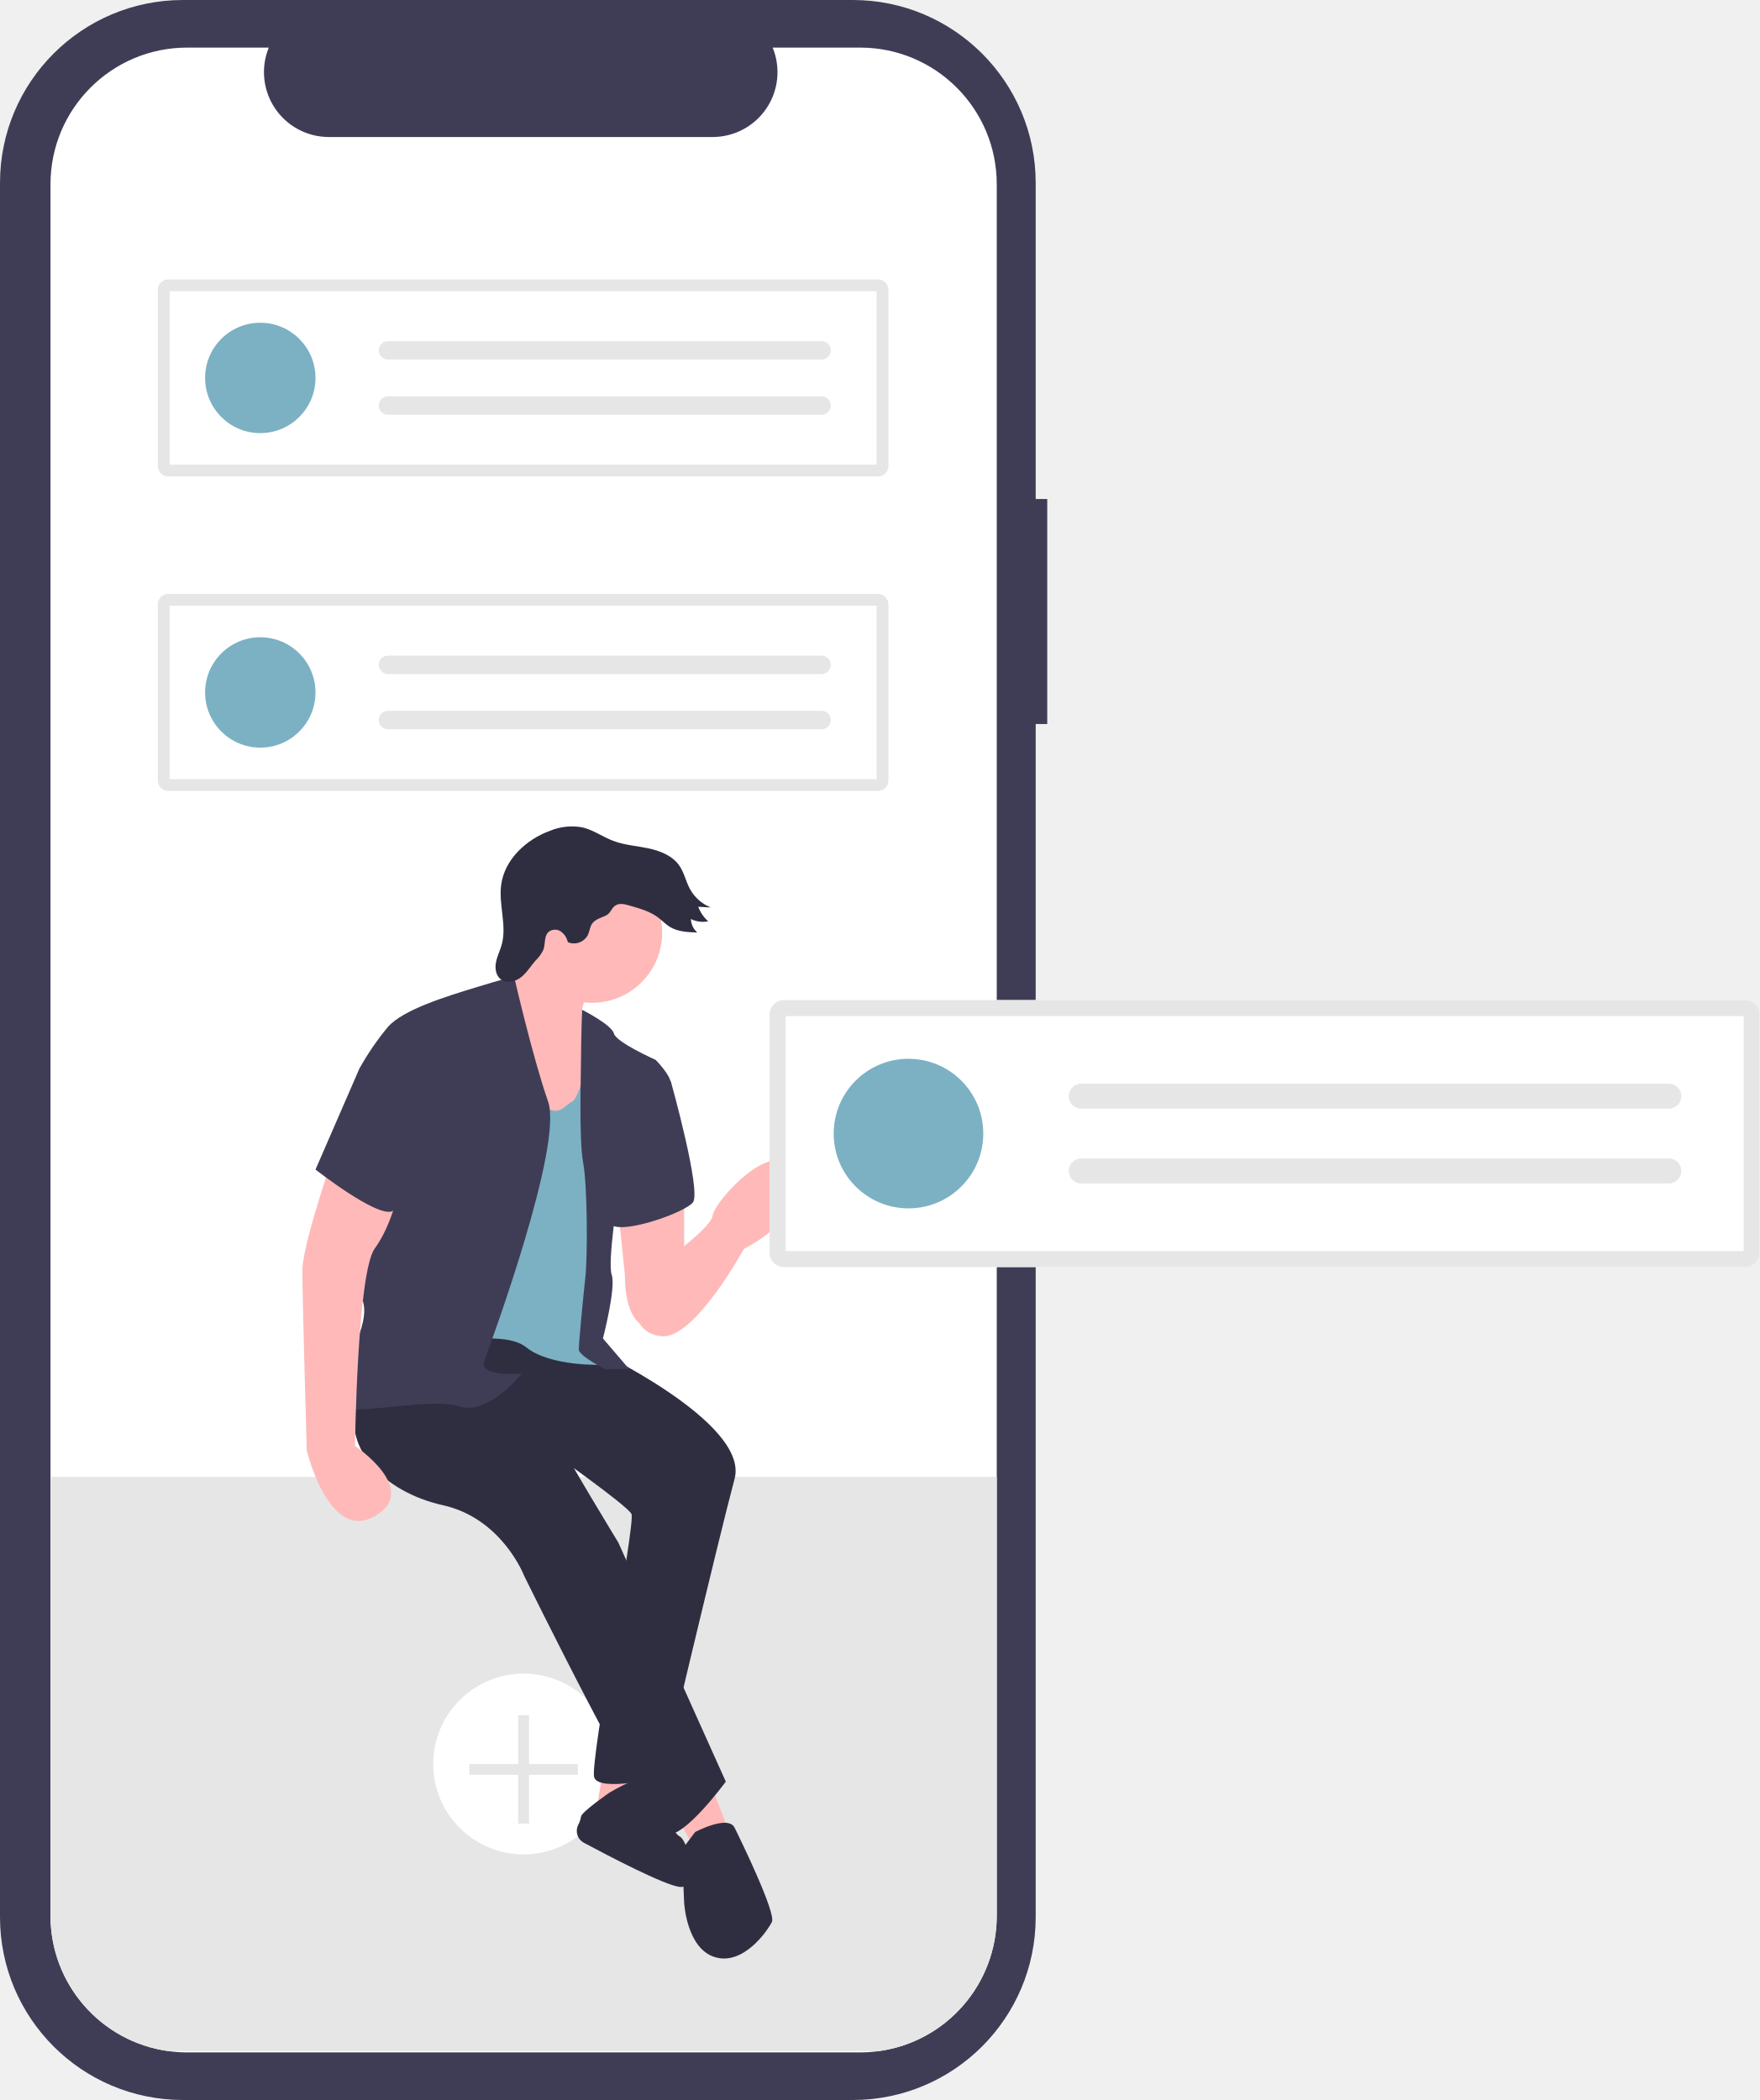
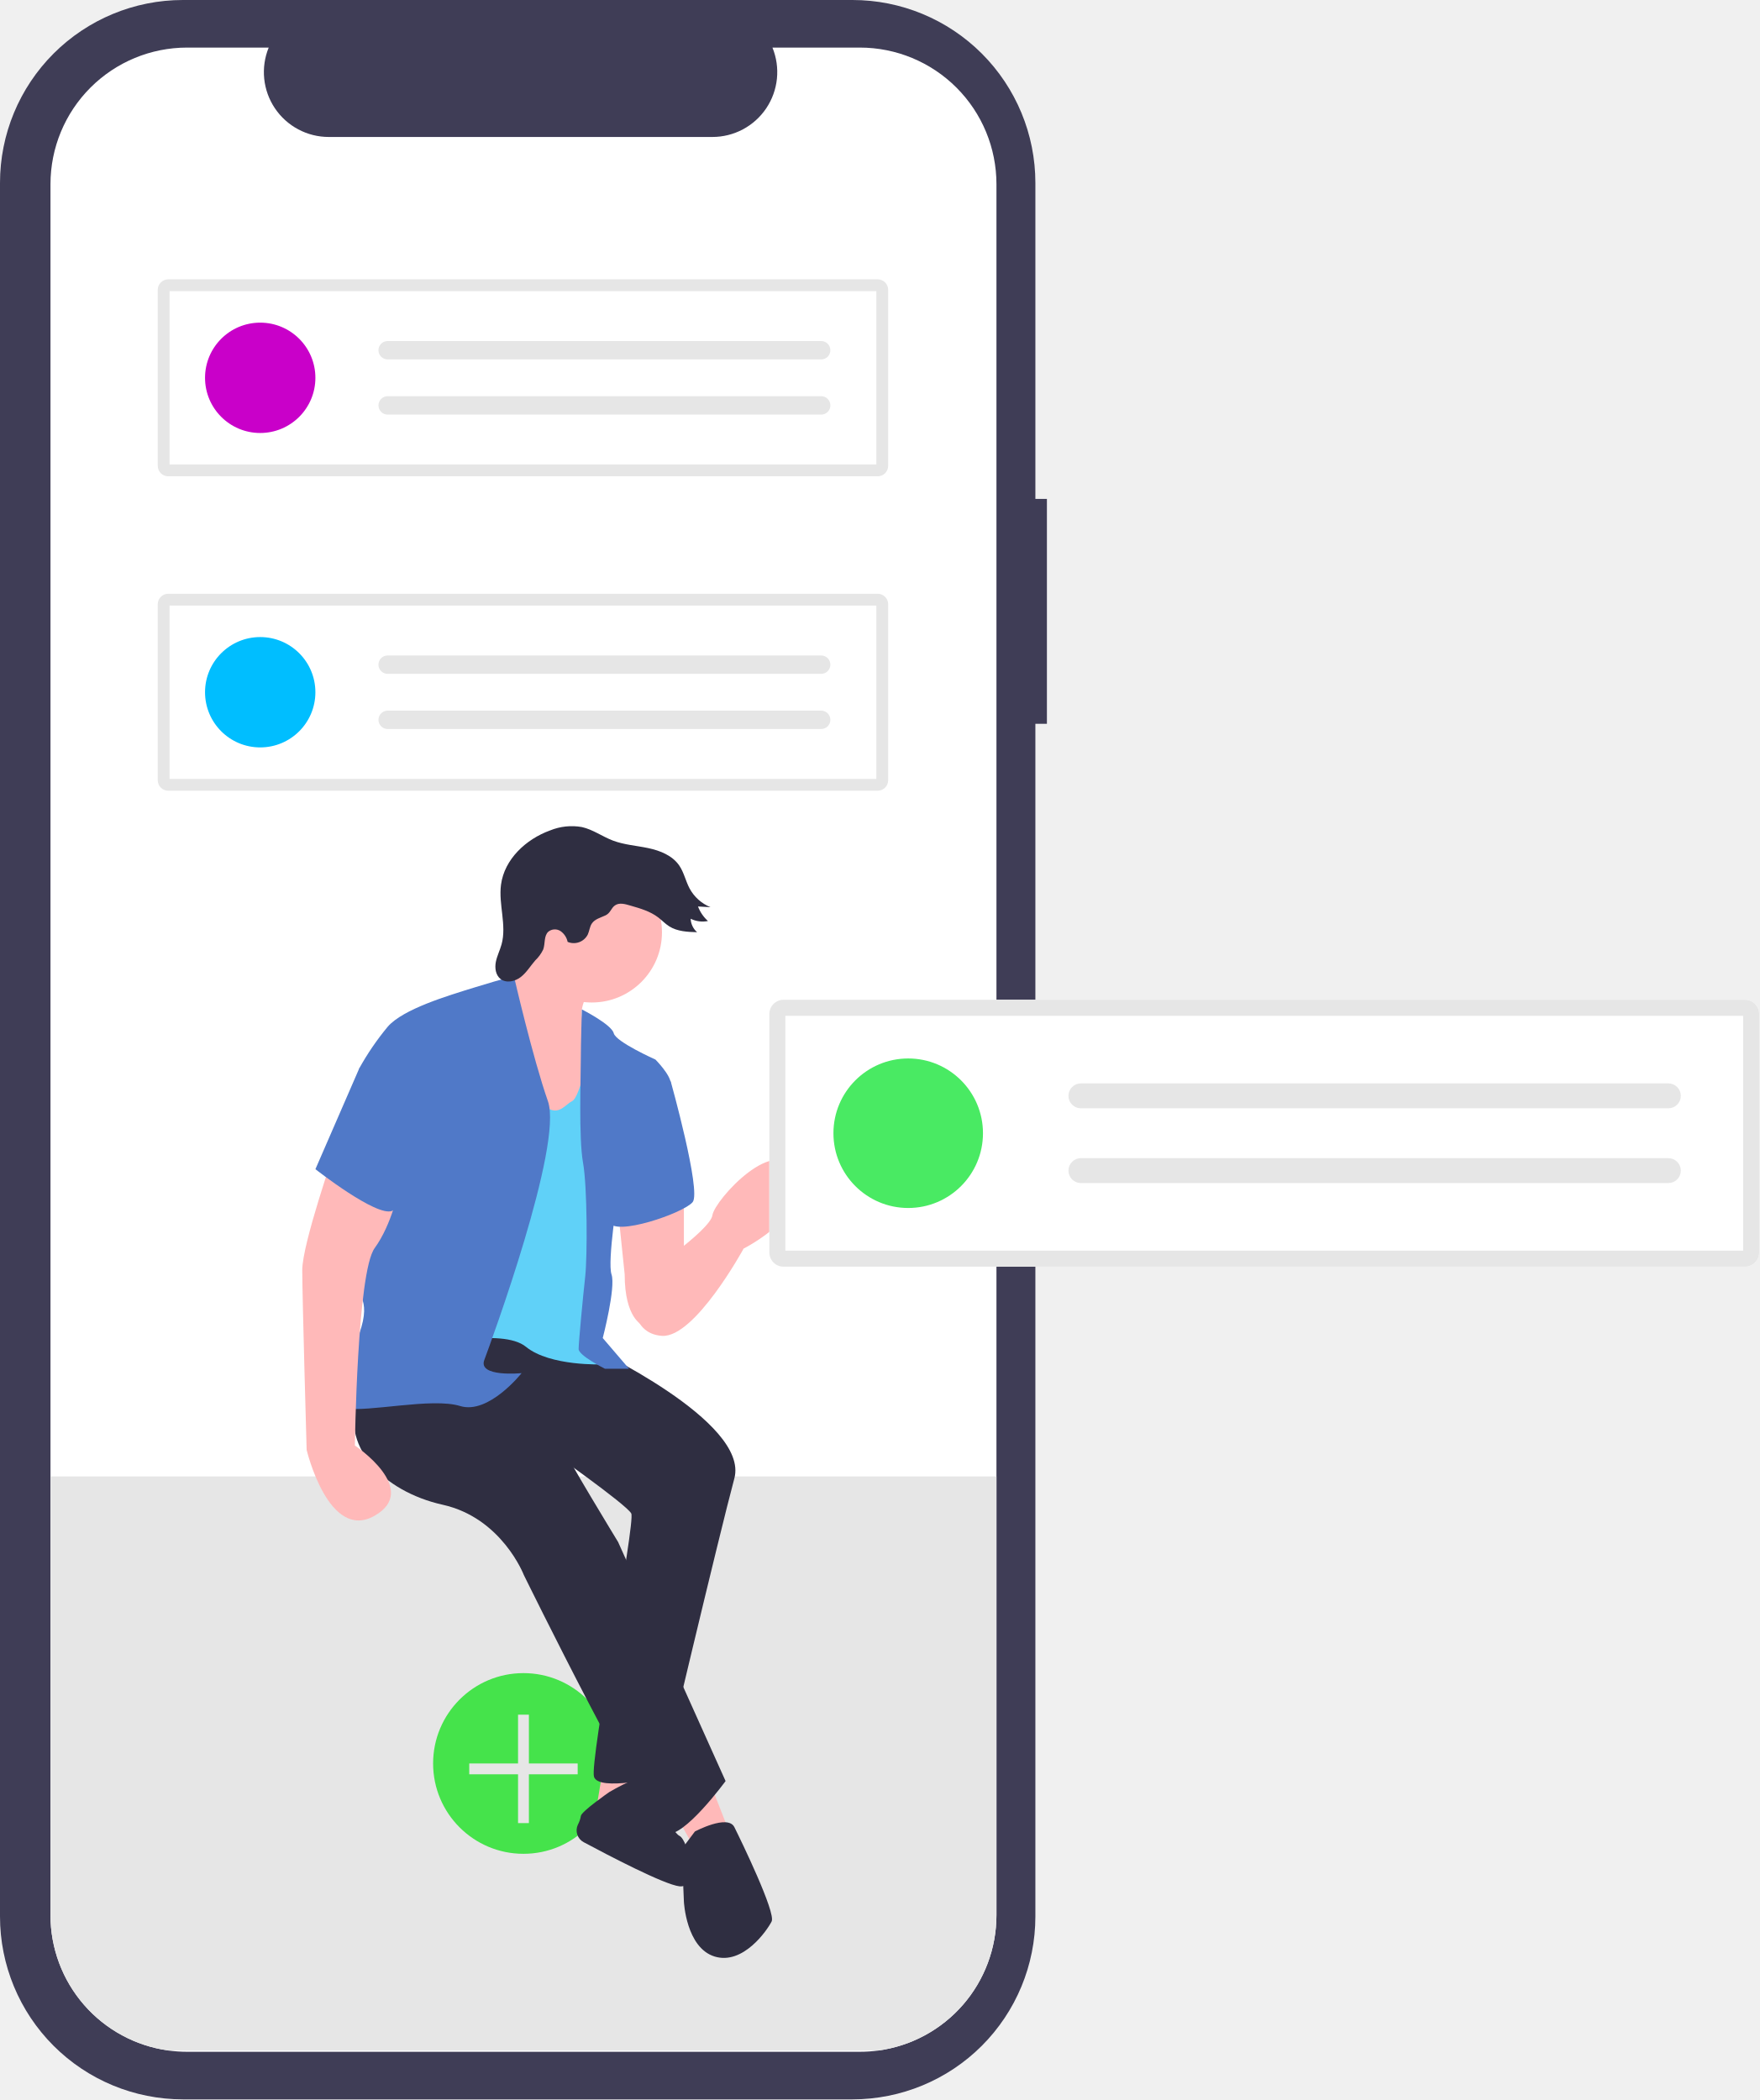
- <svg xmlns="http://www.w3.org/2000/svg" id="e52a4b2b-2a17-41ef-b2dc-8e680caf5c3b" data-name="Layer 1" width="609.767" height="727.778" viewBox="0 0 609.767 727.778">
-   <path d="M658.006,259.058h-3.999V149.513A63.402,63.402,0,0,0,590.605,86.111H358.518a63.402,63.402,0,0,0-63.402,63.402V750.487A63.402,63.402,0,0,0,358.518,813.889H590.605a63.402,63.402,0,0,0,63.402-63.402V337.034h3.999Z" transform="translate(-295.1163 -86.11098)" fill="#3f3d56" />
-   <path d="M640.514,149.955v600.09a47.345,47.345,0,0,1-40.83,46.9,46.768,46.768,0,0,1-6.52.45h-233.21a46.769,46.769,0,0,1-6.52-.45,47.345,47.345,0,0,1-40.82-46.9v-600.09a47.351,47.351,0,0,1,47.35-47.35h28.29a22.486,22.486,0,0,0,20.83,30.99h132.96a22.481,22.481,0,0,0,20.82-30.99h30.3A47.351,47.351,0,0,1,640.514,149.955Z" transform="translate(-295.1163 -86.11098)" fill="#fff" />
-   <path d="M640.514,597.945v152.1a47.345,47.345,0,0,1-40.83,46.9h-246.25a47.345,47.345,0,0,1-40.82-46.9v-152.1Z" transform="translate(-295.1163 -86.11098)" fill="#e6e6e6" />
-   <circle cx="181.447" cy="611.334" r="31.32" fill="#fff" />
-   <polygon points="200.239 611.334 183.327 611.334 183.327 594.421 179.568 594.421 179.568 611.334 162.655 611.334 162.655 615.092 179.568 615.092 179.568 632.005 183.327 632.005 183.327 615.092 200.239 615.092 200.239 611.334" fill="#e6e6e6" />
-   <path d="M532.177,500.548v28.131L517.731,545.405s-6.082-2.281-6.082-17.487L509.368,505.87Z" transform="translate(-295.1163 -86.11098)" fill="#ffb9b9" />
-   <path d="M517.731,528.679s23.569-15.966,24.329-21.288,22.605-29.279,28.891-14.445c5.932,13.999-18.068,25.999-18.068,25.999s-16.906,31.022-28.31,30.262S513.169,534.001,517.731,528.679Z" transform="translate(-295.1163 -86.11098)" fill="#ffb9b9" />
-   <polygon points="208.93 613.633 206.649 627.319 218.814 624.277 218.814 613.633 208.93 613.633" fill="#ffb9b9" />
-   <path d="M506.327,707.347s14.06-8.33,14.633-4.545,6.655,18.23,9.696,19.751,6.843,18.247,0,17.487c-5.3-.589-24.738-10.755-33.234-15.31a4.643,4.643,0,0,1-1.996-6.067,9.579,9.579,0,0,0,1.017-2.952C496.443,714.189,506.327,707.347,506.327,707.347Z" transform="translate(-295.1163 -86.11098)" fill="#2f2e41" />
-   <path d="M499.484,553.008s55.501,25.85,50.179,45.617-25.089,103.399-25.089,103.399-22.048,5.322-23.569,0,14.445-88.193,12.925-91.235-29.651-22.809-29.651-22.809l-57.782-24.329,24.329-22.809Z" transform="translate(-295.1163 -86.11098)" fill="#2f2e41" />
-   <polygon points="246.184 618.195 253.027 635.682 240.862 641.004 233.259 627.319 246.184 618.195" fill="#ffb9b9" />
-   <path d="M500.245,428.321s-6.843,9.123-1.521,13.685,1.521,21.288,1.521,21.288l-6.843,19.007-27.37-5.322V445.808l1.521-15.206S481.237,417.677,482.758,407.793,500.245,428.321,500.245,428.321Z" transform="translate(-295.1163 -86.11098)" fill="#ffb9b9" />
-   <path d="M454.627,546.926s35.734,39.535,35.734,41.056S509.368,620.674,509.368,620.674l37.254,82.871s-14.445,19.767-20.528,18.247-49.419-89.714-49.419-89.714-7.603-19.767-28.131-24.329-36.494-20.528-28.891-38.775S454.627,546.926,454.627,546.926Z" transform="translate(-295.1163 -86.11098)" fill="#2f2e41" />
-   <circle cx="205.128" cy="323.203" r="24.329" fill="#ffb9b9" />
-   <path d="M499.484,448.849s-3.041,17.487-6.082,19.007-5.322,6.843-12.165-.76-12.925-22.809-12.925-22.809l-23.569,28.891-2.281,79.83s26.61-6.843,34.973,0,26.61,6.082,26.61,6.082l-3.801-15.206,3.041-25.85-.76-23.569-.76-16.726Z" transform="translate(-295.1163 -86.11098)" fill="#7cb1c3" />
-   <path d="M496.806,436.052s10.281,5.194,11.042,8.235,14.445,9.123,14.445,9.123,5.322,5.322,5.322,8.363S509.368,499.788,509.368,499.788s-3.801,23.569-2.281,28.131-3.041,22.048-3.041,22.048l9.123,10.644h-8.363s-9.123-4.562-9.123-6.843,1.521-18.247,2.281-25.09.76-31.172-.76-39.535-.76-30.412-.76-35.734S496.806,436.052,496.806,436.052Z" transform="translate(-295.1163 -86.11098)" fill="#3f3d56" />
-   <path d="M473.254,424.507s-3.421.773-13.305,3.814-25.09,7.603-30.412,13.685a94.247,94.247,0,0,0-9.884,14.445l3.041,54.741s-6.082,11.404-5.322,17.487,6.843,6.843,2.281,19.767-13.685,24.329-5.322,25.85,30.412-3.801,40.295-.76,21.288-11.404,21.288-11.404-15.206,1.521-12.925-4.562,27.37-74.508,22.048-89.714S473.254,424.507,473.254,424.507Z" transform="translate(-295.1163 -86.11098)" fill="#3f3d56" />
-   <path d="M523.814,457.972l3.801,3.041s10.644,38.014,7.603,41.816-27.37,12.165-28.891,6.843S523.814,457.972,523.814,457.972Z" transform="translate(-295.1163 -86.11098)" fill="#3f3d56" />
-   <path d="M411.291,484.582s-11.404,32.692-11.404,41.816,1.521,62.344,1.521,62.344,7.603,31.945,23.569,22.822-6.843-24.343-6.843-24.343.76-60.063,6.843-68.426,8.363-20.528,8.363-20.528Z" transform="translate(-295.1163 -86.11098)" fill="#ffb9b9" />
-   <path d="M535.978,721.032s11.404-6.082,13.685-1.521,14.445,29.651,12.925,32.692-9.884,15.206-19.767,12.165-10.644-19.007-10.644-19.007l-.76-18.247Z" transform="translate(-295.1163 -86.11098)" fill="#2f2e41" />
-   <path d="M505.009,403.437c-1.676.789-3.664,1.26-4.717,2.784-.78,1.129-.858,2.596-1.427,3.845a5.437,5.437,0,0,1-6.995,2.558,6.032,6.032,0,0,0-2.46-3.736,3.583,3.583,0,0,0-4.254.234c-1.567,1.494-1.012,4.099-1.744,6.137a12.953,12.953,0,0,1-2.786,3.82c-1.664,1.92-2.99,4.172-4.994,5.734s-5.043,2.239-7.034.66c-1.674-1.327-2.021-3.776-1.615-5.874s1.415-4.029,1.983-6.088c1.848-6.692-1.098-13.836-.187-20.718,1.168-8.818,8.663-15.784,17.029-18.807a19.922,19.922,0,0,1,10.994-1.165c3.826.854,7.094,3.29,10.759,4.683,3.919,1.49,8.18,1.75,12.28,2.621s8.321,2.555,10.7,6.006c1.66,2.407,2.23,5.397,3.606,7.977a14.311,14.311,0,0,0,7.249,6.494l-4.335-.247a12.777,12.777,0,0,0,3.454,5.041,9.269,9.269,0,0,1-6.001-.793A6.523,6.523,0,0,0,536.752,409.28c-3.336-.1-6.853-.254-9.672-2.041-1.381-.875-2.506-2.094-3.806-3.086-2.769-2.115-6.205-3.118-9.554-4.079-1.759-.505-3.875-1.207-5.466-.075C506.93,400.94,506.721,402.631,505.009,403.437Z" transform="translate(-295.1163 -86.11098)" fill="#2f2e41" />
-   <path d="M431.058,447.328,419.654,456.452,404.448,491.425s21.288,16.726,26.61,14.445,14.445-42.576,14.445-42.576Z" transform="translate(-295.1163 -86.11098)" fill="#3f3d56" />
-   <ellipse cx="577.427" cy="499.71" rx="0.442" ry="0.376" transform="translate(-471.3144 536.8117) rotate(-50.15848)" fill="#f2f2f2" />
-   <path d="M566.731,432.699a4.942,4.942,0,0,0-4.937,4.937v82.657a4.942,4.942,0,0,0,4.937,4.937H899.947a4.942,4.942,0,0,0,4.937-4.937v-82.657a4.942,4.942,0,0,0-4.937-4.937Z" transform="translate(-295.1163 -86.11098)" fill="#fff" />
-   <path d="M566.731,432.699a4.942,4.942,0,0,0-4.937,4.937v82.657a4.942,4.942,0,0,0,4.937,4.937H899.947a4.942,4.942,0,0,0,4.937-4.937v-82.657a4.942,4.942,0,0,0-4.937-4.937Z" transform="translate(-295.1163 -86.11098)" fill="#e6e6e6" />
-   <path d="M567.347,519.675H899.33V438.253H567.347Z" transform="translate(-295.1163 -86.11098)" fill="#fff" />
-   <circle cx="314.809" cy="392.853" r="25.917" fill="#7cb1c3" />
-   <path d="M669.781,461.686a4.319,4.319,0,0,0,0,8.639H873.413a4.319,4.319,0,0,0,0-8.639Z" transform="translate(-295.1163 -86.11098)" fill="#e6e6e6" />
-   <path d="M669.781,487.603a4.319,4.319,0,0,0,0,8.639H873.413a4.319,4.319,0,0,0,0-8.639Z" transform="translate(-295.1163 -86.11098)" fill="#e6e6e6" />
-   <path d="M353.437,182.945a3.647,3.647,0,0,0-3.643,3.643v60.998a3.647,3.647,0,0,0,3.643,3.643H599.34a3.647,3.647,0,0,0,3.643-3.643v-60.998a3.647,3.647,0,0,0-3.643-3.643Z" transform="translate(-295.1163 -86.11098)" fill="#fff" />
-   <path d="M353.437,182.945a3.647,3.647,0,0,0-3.643,3.643v60.998a3.647,3.647,0,0,0,3.643,3.643H599.34a3.647,3.647,0,0,0,3.643-3.643v-60.998a3.647,3.647,0,0,0-3.643-3.643Z" transform="translate(-295.1163 -86.11098)" fill="#e6e6e6" />
-   <path d="M353.892,247.131H598.884V187.043H353.892Z" transform="translate(-295.1163 -86.11098)" fill="#fff" />
-   <circle cx="90.197" cy="130.976" r="19.126" fill="#7cb1c3" />
-   <path d="M429.485,204.336a3.188,3.188,0,0,0,0,6.375H579.758a3.188,3.188,0,1,0,0-6.375Z" transform="translate(-295.1163 -86.11098)" fill="#e6e6e6" />
-   <path d="M429.485,223.462a3.188,3.188,0,0,0,0,6.375H579.758a3.188,3.188,0,1,0,0-6.375Z" transform="translate(-295.1163 -86.11098)" fill="#e6e6e6" />
-   <path d="M353.437,291.945a3.647,3.647,0,0,0-3.643,3.643v60.998a3.647,3.647,0,0,0,3.643,3.643H599.34a3.647,3.647,0,0,0,3.643-3.643v-60.998a3.647,3.647,0,0,0-3.643-3.643Z" transform="translate(-295.1163 -86.11098)" fill="#fff" />
-   <path d="M353.437,291.945a3.647,3.647,0,0,0-3.643,3.643v60.998a3.647,3.647,0,0,0,3.643,3.643H599.34a3.647,3.647,0,0,0,3.643-3.643v-60.998a3.647,3.647,0,0,0-3.643-3.643Z" transform="translate(-295.1163 -86.11098)" fill="#e6e6e6" />
-   <path d="M353.892,356.131H598.884V296.043H353.892Z" transform="translate(-295.1163 -86.11098)" fill="#fff" />
-   <circle cx="90.197" cy="239.976" r="19.126" fill="#7cb1c3" />
-   <path d="M429.485,313.336a3.188,3.188,0,0,0,0,6.375H579.758a3.188,3.188,0,1,0,0-6.375Z" transform="translate(-295.1163 -86.11098)" fill="#e6e6e6" />
-   <path d="M429.485,332.462a3.188,3.188,0,0,0,0,6.375H579.758a3.188,3.188,0,1,0,0-6.375Z" transform="translate(-295.1163 -86.11098)" fill="#e6e6e6" />
+ <svg xmlns="http://www.w3.org/2000/svg" width="610" height="728" viewBox="0 0 610 728" fill="none">
+   <g id="home-svg 1" clip-path="url(#clip0)">
+     <g id="phone">
+       <path id="Vector" d="M362.889 172.947H358.891V63.402C358.891 46.587 352.211 30.46 340.321 18.57C328.43 6.68 312.304 1.85653e-05 295.489 1.77721e-10H63.402C46.587 -3.97823e-05 30.46 6.68 18.57 18.57C6.68 30.46 4.50868e-05 46.587 0 63.402V664.376C-7.9565e-06 681.191 6.68 697.318 18.57 709.208C30.46 721.098 46.587 727.778 63.402 727.778H295.488C312.304 727.778 328.43 721.098 340.32 709.208C352.211 697.318 358.89 681.191 358.89 664.376V250.923H362.889L362.889 172.947Z" fill="#3F3D56" />
+       <path id="Vector_2" d="M345.397 63.844V663.934C345.399 675.363 341.266 686.407 333.761 695.027C326.257 703.647 315.888 709.261 304.567 710.834C302.407 711.136 300.229 711.286 298.048 711.284H64.838C62.656 711.286 60.478 711.136 58.318 710.834C46.999 709.259 36.632 703.644 29.13 695.024C21.627 686.404 17.496 675.361 17.497 663.934V63.844C17.498 51.286 22.486 39.242 31.366 30.363C40.246 21.483 52.29 16.494 64.847 16.494H93.138C91.742 19.91 91.209 23.616 91.584 27.287C91.96 30.957 93.233 34.479 95.291 37.542C97.35 40.604 100.13 43.113 103.387 44.846C106.644 46.58 110.278 47.486 113.967 47.484H246.928C250.617 47.486 254.25 46.58 257.507 44.846C260.763 43.111 263.542 40.602 265.6 37.54C267.657 34.477 268.929 30.956 269.304 27.285C269.679 23.615 269.144 19.909 267.748 16.494H298.048C310.605 16.494 322.649 21.483 331.529 30.363C340.409 39.242 345.397 51.286 345.397 63.844Z" fill="white" />
+       <path id="Vector_3" d="M345.397 511.834V663.934C345.399 675.363 341.266 686.407 333.761 695.027C326.257 703.647 315.888 709.261 304.567 710.834H58.318C46.999 709.259 36.632 703.644 29.13 695.024C21.627 686.404 17.496 675.361 17.497 663.934V511.834H345.397Z" fill="#E6E6E6" />
+       <path id="Vector_4" d="M181.447 642.654C198.745 642.654 212.767 628.631 212.767 611.334C212.767 594.036 198.745 580.014 181.447 580.014C164.15 580.014 150.127 594.036 150.127 611.334C150.127 628.631 164.15 642.654 181.447 642.654Z" fill="#45E34B" />
+       <path id="Vector_5" d="M200.239 611.334H183.327V594.421H179.568V611.334H162.655V615.092H179.568V632.005H183.327V615.092H200.239V611.334Z" fill="#E6E6E6" />
+       <path id="Vector_6" d="M282.6 413.84C282.756 413.653 282.754 413.393 282.594 413.26C282.434 413.127 282.178 413.171 282.022 413.358C281.866 413.545 281.869 413.805 282.028 413.938C282.188 414.071 282.444 414.028 282.6 413.84Z" fill="#F2F2F2" />
+     </g>
+     <g id="person">
+       <path id="Vector_7" d="M237.06 414.438V442.568L222.615 459.295C222.615 459.295 216.533 457.014 216.533 441.808L214.252 419.76L237.06 414.438Z" fill="#FFB9B9" />
+       <path id="Vector_8" d="M222.615 442.568C222.615 442.568 246.184 426.602 246.944 421.28C247.704 415.958 269.55 392.001 275.835 406.835C281.768 420.834 257.767 432.834 257.767 432.834C257.767 432.834 240.862 463.856 229.458 463.096C218.053 462.336 218.053 447.89 222.615 442.568Z" fill="#FFB9B9" />
+       <path id="Vector_9" d="M208.93 613.633L206.649 627.319L218.814 624.277V613.633H208.93Z" fill="#FFB9B9" />
+       <path id="Vector_10" d="M211.211 621.236C211.211 621.236 225.27 612.906 225.843 616.691C226.416 620.476 232.499 634.921 235.54 636.442C238.581 637.962 242.382 654.689 235.54 653.928C230.24 653.339 210.802 643.173 202.306 638.618C201.26 638.054 200.47 637.111 200.099 635.983C199.727 634.854 199.803 633.626 200.31 632.551C200.808 631.629 201.152 630.632 201.327 629.599C201.327 628.078 211.211 621.236 211.211 621.236Z" fill="#2F2E41" />
+       <path id="Vector_11" d="M204.368 466.897C204.368 466.897 259.869 492.747 254.547 512.515C249.225 532.282 229.458 615.914 229.458 615.914C229.458 615.914 207.409 621.236 205.889 615.914C204.368 610.592 220.334 527.72 218.814 524.679C217.293 521.638 189.162 501.87 189.162 501.87L131.38 477.541L155.71 454.733L204.368 466.897Z" fill="#2F2E41" />
+       <path id="Vector_12" d="M246.184 618.195L253.027 635.682L240.862 641.004L233.259 627.319L246.184 618.195Z" fill="#FFB9B9" />
+       <path id="Vector_13" d="M205.128 342.21C205.128 342.21 198.286 351.333 203.608 355.895C208.93 360.457 205.128 377.183 205.128 377.183L198.286 396.19L170.915 390.868V359.697L172.436 344.491C172.436 344.491 186.121 331.566 187.642 321.682C189.162 311.799 205.128 342.21 205.128 342.21Z" fill="#FFB9B9" />
+       <path id="Vector_14" d="M159.511 460.815C159.511 460.815 195.245 500.35 195.245 501.87C195.245 503.391 214.252 534.563 214.252 534.563L251.506 617.434C251.506 617.434 237.06 637.202 230.978 635.681C224.896 634.161 181.559 545.967 181.559 545.967C181.559 545.967 173.956 526.2 153.429 521.638C132.901 517.076 116.935 501.11 124.538 482.863C132.14 464.616 159.511 460.815 159.511 460.815Z" fill="#2F2E41" />
+       <path id="Vector_15" d="M205.128 347.532C218.565 347.532 229.458 336.639 229.458 323.203C229.458 309.766 218.565 298.874 205.128 298.874C191.692 298.874 180.799 309.766 180.799 323.203C180.799 336.639 191.692 347.532 205.128 347.532Z" fill="#FFB9B9" />
+       <path id="Vector_16" d="M204.368 362.738C204.368 362.738 201.327 380.224 198.286 381.745C195.245 383.266 192.964 388.588 186.121 380.985C179.279 373.382 173.196 358.176 173.196 358.176L149.627 387.067L147.346 466.897C147.346 466.897 173.957 460.055 182.32 466.897C190.683 473.74 208.93 472.98 208.93 472.98L205.128 457.774L208.17 431.924L207.409 408.355L206.649 391.629L204.368 362.738Z" fill="#60D1F8" />
+       <path id="Vector_17" d="M201.69 349.941C201.69 349.941 211.971 355.135 212.731 358.176C213.491 361.217 227.177 367.3 227.177 367.3C227.177 367.3 232.499 372.622 232.499 375.663C232.499 378.704 214.252 413.677 214.252 413.677C214.252 413.677 210.45 437.246 211.971 441.808C213.491 446.37 208.93 463.856 208.93 463.856L218.053 474.5H209.69C209.69 474.5 200.567 469.938 200.567 467.658C200.567 465.377 202.087 449.411 202.847 442.568C203.608 435.725 203.608 411.396 202.087 403.033C200.567 394.67 201.327 372.622 201.327 367.299C201.327 361.977 201.69 349.941 201.69 349.941Z" fill="#5079C8" />
+       <path id="Vector_18" d="M178.138 338.396C178.138 338.396 174.717 339.169 164.833 342.21C154.949 345.251 139.744 349.813 134.422 355.895C130.686 360.393 127.377 365.229 124.538 370.341L127.579 425.081C127.579 425.081 121.497 436.486 122.257 442.568C123.017 448.65 129.1 449.411 124.538 462.336C119.976 475.26 110.853 486.665 119.216 488.185C127.579 489.706 149.627 484.384 159.511 487.425C169.395 490.466 180.799 476.021 180.799 476.021C180.799 476.021 165.593 477.541 167.874 471.459C170.155 465.377 195.245 396.951 189.923 381.745C184.601 366.539 178.138 338.396 178.138 338.396Z" fill="#5079C8" />
+       <path id="Vector_19" d="M228.697 371.861L232.499 374.902C232.499 374.902 243.143 412.917 240.102 416.718C237.06 420.52 212.731 428.883 211.211 423.561C209.69 418.239 228.697 371.861 228.697 371.861Z" fill="#5079C8" />
+       <path id="Vector_20" d="M116.175 398.471C116.175 398.471 104.77 431.164 104.77 440.287C104.77 449.411 106.291 502.631 106.291 502.631C106.291 502.631 113.894 534.576 129.86 525.453C145.826 516.329 123.017 501.11 123.017 501.11C123.017 501.11 123.777 441.048 129.86 432.684C135.942 424.321 138.223 412.157 138.223 412.157L116.175 398.471Z" fill="#FFB9B9" />
+       <path id="Vector_21" d="M240.862 634.921C240.862 634.921 252.266 628.839 254.547 633.401C256.828 637.962 268.993 663.052 267.472 666.093C265.951 669.134 257.588 681.299 247.704 678.258C237.821 675.217 237.06 659.25 237.06 659.25L236.3 641.004L240.862 634.921Z" fill="#2F2E41" />
+       <path id="Vector_22" d="M209.892 317.326C208.216 318.115 206.228 318.586 205.175 320.11C204.395 321.239 204.317 322.706 203.748 323.955C203.126 325.192 202.057 326.145 200.757 326.62C199.457 327.096 198.025 327.057 196.753 326.514C196.442 324.999 195.561 323.662 194.293 322.778C193.652 322.356 192.893 322.152 192.127 322.194C191.362 322.236 190.63 322.522 190.039 323.011C188.472 324.505 189.027 327.11 188.295 329.148C187.609 330.582 186.665 331.877 185.509 332.969C183.845 334.889 182.519 337.141 180.515 338.703C178.512 340.265 175.472 340.941 173.482 339.363C171.807 338.035 171.46 335.587 171.867 333.489C172.273 331.392 173.282 329.46 173.85 327.401C175.698 320.709 172.752 313.565 173.664 306.683C174.831 297.864 182.327 290.899 190.693 287.876C194.174 286.458 197.985 286.054 201.687 286.711C205.513 287.565 208.781 290.001 212.445 291.394C216.364 292.884 220.625 293.144 224.725 294.015C228.826 294.886 233.046 296.57 235.426 300.021C237.085 302.428 237.656 305.418 239.031 307.998C240.615 310.943 243.179 313.241 246.28 314.492L241.945 314.245C242.672 316.18 243.857 317.91 245.399 319.286C243.367 319.701 241.254 319.421 239.398 318.493C239.432 319.384 239.648 320.258 240.033 321.063C240.417 321.867 240.963 322.584 241.636 323.169C238.3 323.069 234.783 322.915 231.964 321.128C230.583 320.253 229.458 319.034 228.158 318.042C225.389 315.927 221.954 314.924 218.605 313.962C216.846 313.458 214.729 312.756 213.139 313.887C211.814 314.829 211.605 316.52 209.892 317.326Z" fill="#2F2E41" />
+       <path id="Vector_23" d="M135.942 361.217L124.538 370.341L109.332 405.314C109.332 405.314 130.62 422.04 135.942 419.76C141.264 417.479 150.388 377.183 150.388 377.183L135.942 361.217Z" fill="#5079C8" />
+     </g>
+     <g id="cards">
+       <g id="Group 24">
+         <path id="Vector_24" d="M271.614 346.588C270.305 346.589 269.051 347.11 268.125 348.035C267.2 348.961 266.679 350.215 266.678 351.524V434.181C266.679 435.49 267.2 436.745 268.125 437.671C269.051 438.596 270.305 439.117 271.614 439.118H604.831C606.14 439.117 607.395 438.596 608.32 437.671C609.246 436.745 609.766 435.49 609.767 434.181V351.524C609.766 350.215 609.246 348.961 608.32 348.035C607.395 347.11 606.14 346.589 604.831 346.588H271.614Z" fill="white" />
+         <path id="Vector_25" d="M271.614 346.588C270.305 346.589 269.051 347.11 268.125 348.035C267.2 348.961 266.679 350.215 266.678 351.524V434.181C266.679 435.49 267.2 436.745 268.125 437.671C269.051 438.596 270.305 439.117 271.614 439.118H604.831C606.14 439.117 607.395 438.596 608.32 437.671C609.246 436.745 609.766 435.49 609.767 434.181V351.524C609.766 350.215 609.246 348.961 608.32 348.035C607.395 347.11 606.14 346.589 604.831 346.588H271.614Z" fill="#E6E6E6" />
+         <path id="Vector_26" d="M272.231 433.564H604.214V352.142H272.231V433.564Z" fill="white" />
+         <path id="Vector_27" d="M314.809 418.77C329.123 418.77 340.726 407.166 340.726 392.853C340.726 378.539 329.123 366.936 314.809 366.936C300.496 366.936 288.892 378.539 288.892 392.853C288.892 407.166 300.496 418.77 314.809 418.77Z" fill="#49EA63" />
+         <path id="Vector_28" d="M374.665 375.575C373.52 375.577 372.423 376.033 371.615 376.842C370.806 377.652 370.352 378.75 370.352 379.894C370.352 381.039 370.806 382.137 371.615 382.946C372.423 383.756 373.52 384.212 374.665 384.214H578.297C579.443 384.214 580.541 383.759 581.351 382.949C582.161 382.139 582.616 381.04 582.616 379.894C582.616 378.749 582.161 377.65 581.351 376.84C580.541 376.03 579.443 375.575 578.297 375.575H374.665Z" fill="#E6E6E6" />
+         <path id="Vector_29" d="M374.665 401.492C373.52 401.493 372.423 401.949 371.615 402.759C370.806 403.569 370.352 404.667 370.352 405.811C370.352 406.956 370.806 408.053 371.615 408.863C372.423 409.673 373.52 410.129 374.665 410.131H578.297C579.443 410.131 580.541 409.676 581.351 408.866C582.161 408.055 582.616 406.957 582.616 405.811C582.616 404.666 582.161 403.567 581.351 402.757C580.541 401.947 579.443 401.492 578.297 401.492H374.665Z" fill="#E6E6E6" />
+       </g>
+       <g id="Group 22">
+         <path id="Vector_30" d="M58.321 96.834C57.355 96.835 56.429 97.219 55.746 97.902C55.063 98.585 54.679 99.511 54.678 100.477V161.475C54.679 162.441 55.063 163.367 55.746 164.05C56.429 164.733 57.355 165.117 58.321 165.118H304.223C305.189 165.117 306.115 164.733 306.798 164.05C307.481 163.367 307.865 162.441 307.866 161.475V100.477C307.865 99.511 307.481 98.585 306.798 97.902C306.115 97.219 305.189 96.835 304.223 96.834H58.321Z" fill="white" />
+         <path id="Vector_31" d="M58.321 96.834C57.355 96.835 56.429 97.219 55.746 97.902C55.063 98.585 54.679 99.511 54.678 100.477V161.475C54.679 162.441 55.063 163.367 55.746 164.05C56.429 164.733 57.355 165.117 58.321 165.118H304.223C305.189 165.117 306.115 164.733 306.798 164.05C307.481 163.367 307.865 162.441 307.866 161.475V100.477C307.865 99.511 307.481 98.585 306.798 97.902C306.115 97.219 305.189 96.835 304.223 96.834H58.321Z" fill="#E6E6E6" />
+         <path id="Vector_32" d="M58.776 161.02H303.768V100.932H58.776V161.02Z" fill="white" />
+         <path id="Vector_33" d="M90.197 150.102C100.76 150.102 109.323 141.539 109.323 130.976C109.323 120.413 100.76 111.85 90.197 111.85C79.634 111.85 71.071 120.413 71.071 130.976C71.071 141.539 79.634 150.102 90.197 150.102Z" fill="#C900C9" />
+         <path id="Vector_34" d="M134.368 118.225C133.523 118.225 132.712 118.561 132.114 119.159C131.517 119.757 131.181 120.568 131.181 121.413C131.181 122.258 131.517 123.069 132.114 123.667C132.712 124.265 133.523 124.601 134.368 124.601H284.642C285.488 124.601 286.298 124.265 286.896 123.667C287.494 123.069 287.83 122.258 287.83 121.413C287.83 120.568 287.494 119.757 286.896 119.159C286.298 118.561 285.488 118.225 284.642 118.225H134.368Z" fill="#E6E6E6" />
+         <path id="Vector_35" d="M134.368 137.351C133.524 137.353 132.715 137.689 132.118 138.287C131.521 138.884 131.186 139.694 131.186 140.539C131.186 141.383 131.521 142.193 132.118 142.791C132.715 143.388 133.524 143.725 134.368 143.726H284.642C285.061 143.727 285.476 143.645 285.864 143.485C286.251 143.326 286.603 143.091 286.9 142.795C287.196 142.499 287.432 142.147 287.592 141.76C287.753 141.373 287.835 140.958 287.835 140.539C287.835 140.12 287.753 139.705 287.592 139.318C287.432 138.931 287.196 138.579 286.9 138.283C286.603 137.987 286.251 137.752 285.864 137.592C285.476 137.432 285.061 137.35 284.642 137.351H134.368Z" fill="#E6E6E6" />
+       </g>
+       <g id="Group 23">
+         <path id="Vector_36" d="M58.321 205.834C57.355 205.835 56.429 206.219 55.746 206.902C55.063 207.585 54.679 208.511 54.678 209.477V270.475C54.679 271.441 55.063 272.367 55.746 273.05C56.429 273.733 57.355 274.117 58.321 274.118H304.223C305.189 274.117 306.115 273.733 306.798 273.05C307.481 272.367 307.865 271.441 307.866 270.475V209.477C307.865 208.511 307.481 207.585 306.798 206.902C306.115 206.219 305.189 205.835 304.223 205.834H58.321Z" fill="white" />
+         <path id="Vector_37" d="M58.321 205.834C57.355 205.835 56.429 206.219 55.746 206.902C55.063 207.585 54.679 208.511 54.678 209.477V270.475C54.679 271.441 55.063 272.367 55.746 273.05C56.429 273.733 57.355 274.117 58.321 274.118H304.223C305.189 274.117 306.115 273.733 306.798 273.05C307.481 272.367 307.865 271.441 307.866 270.475V209.477C307.865 208.511 307.481 207.585 306.798 206.902C306.115 206.219 305.189 205.835 304.223 205.834H58.321Z" fill="#E6E6E6" />
+         <path id="Vector_38" d="M58.776 270.02H303.768V209.932H58.776V270.02Z" fill="white" />
+         <path id="Vector_39" d="M90.197 259.102C100.76 259.102 109.323 250.539 109.323 239.976C109.323 229.413 100.76 220.85 90.197 220.85C79.634 220.85 71.071 229.413 71.071 239.976C71.071 250.539 79.634 259.102 90.197 259.102Z" fill="#00BEFF" />
+         <path id="Vector_40" d="M134.368 227.225C133.523 227.225 132.712 227.561 132.114 228.159C131.517 228.757 131.181 229.568 131.181 230.413C131.181 231.259 131.517 232.069 132.114 232.667C132.712 233.265 133.523 233.601 134.368 233.601H284.642C285.488 233.601 286.298 233.265 286.896 232.667C287.494 232.069 287.83 231.259 287.83 230.413C287.83 229.568 287.494 228.757 286.896 228.159C286.298 227.561 285.488 227.225 284.642 227.225H134.368Z" fill="#E6E6E6" />
+         <path id="Vector_41" d="M134.368 246.351C133.524 246.353 132.715 246.689 132.118 247.287C131.521 247.884 131.186 248.694 131.186 249.539C131.186 250.383 131.521 251.193 132.118 251.791C132.715 252.388 133.524 252.725 134.368 252.726H284.642C285.488 252.726 286.298 252.391 286.896 251.793C287.494 251.195 287.83 250.384 287.83 249.539C287.83 248.693 287.494 247.883 286.896 247.285C286.298 246.687 285.488 246.351 284.642 246.351H134.368Z" fill="#E6E6E6" />
+       </g>
+     </g>
+   </g>
+   <defs>
+     <clipPath id="clip0">
+       <rect width="609.767" height="727.778" fill="white" />
+     </clipPath>
+   </defs>
</svg>
